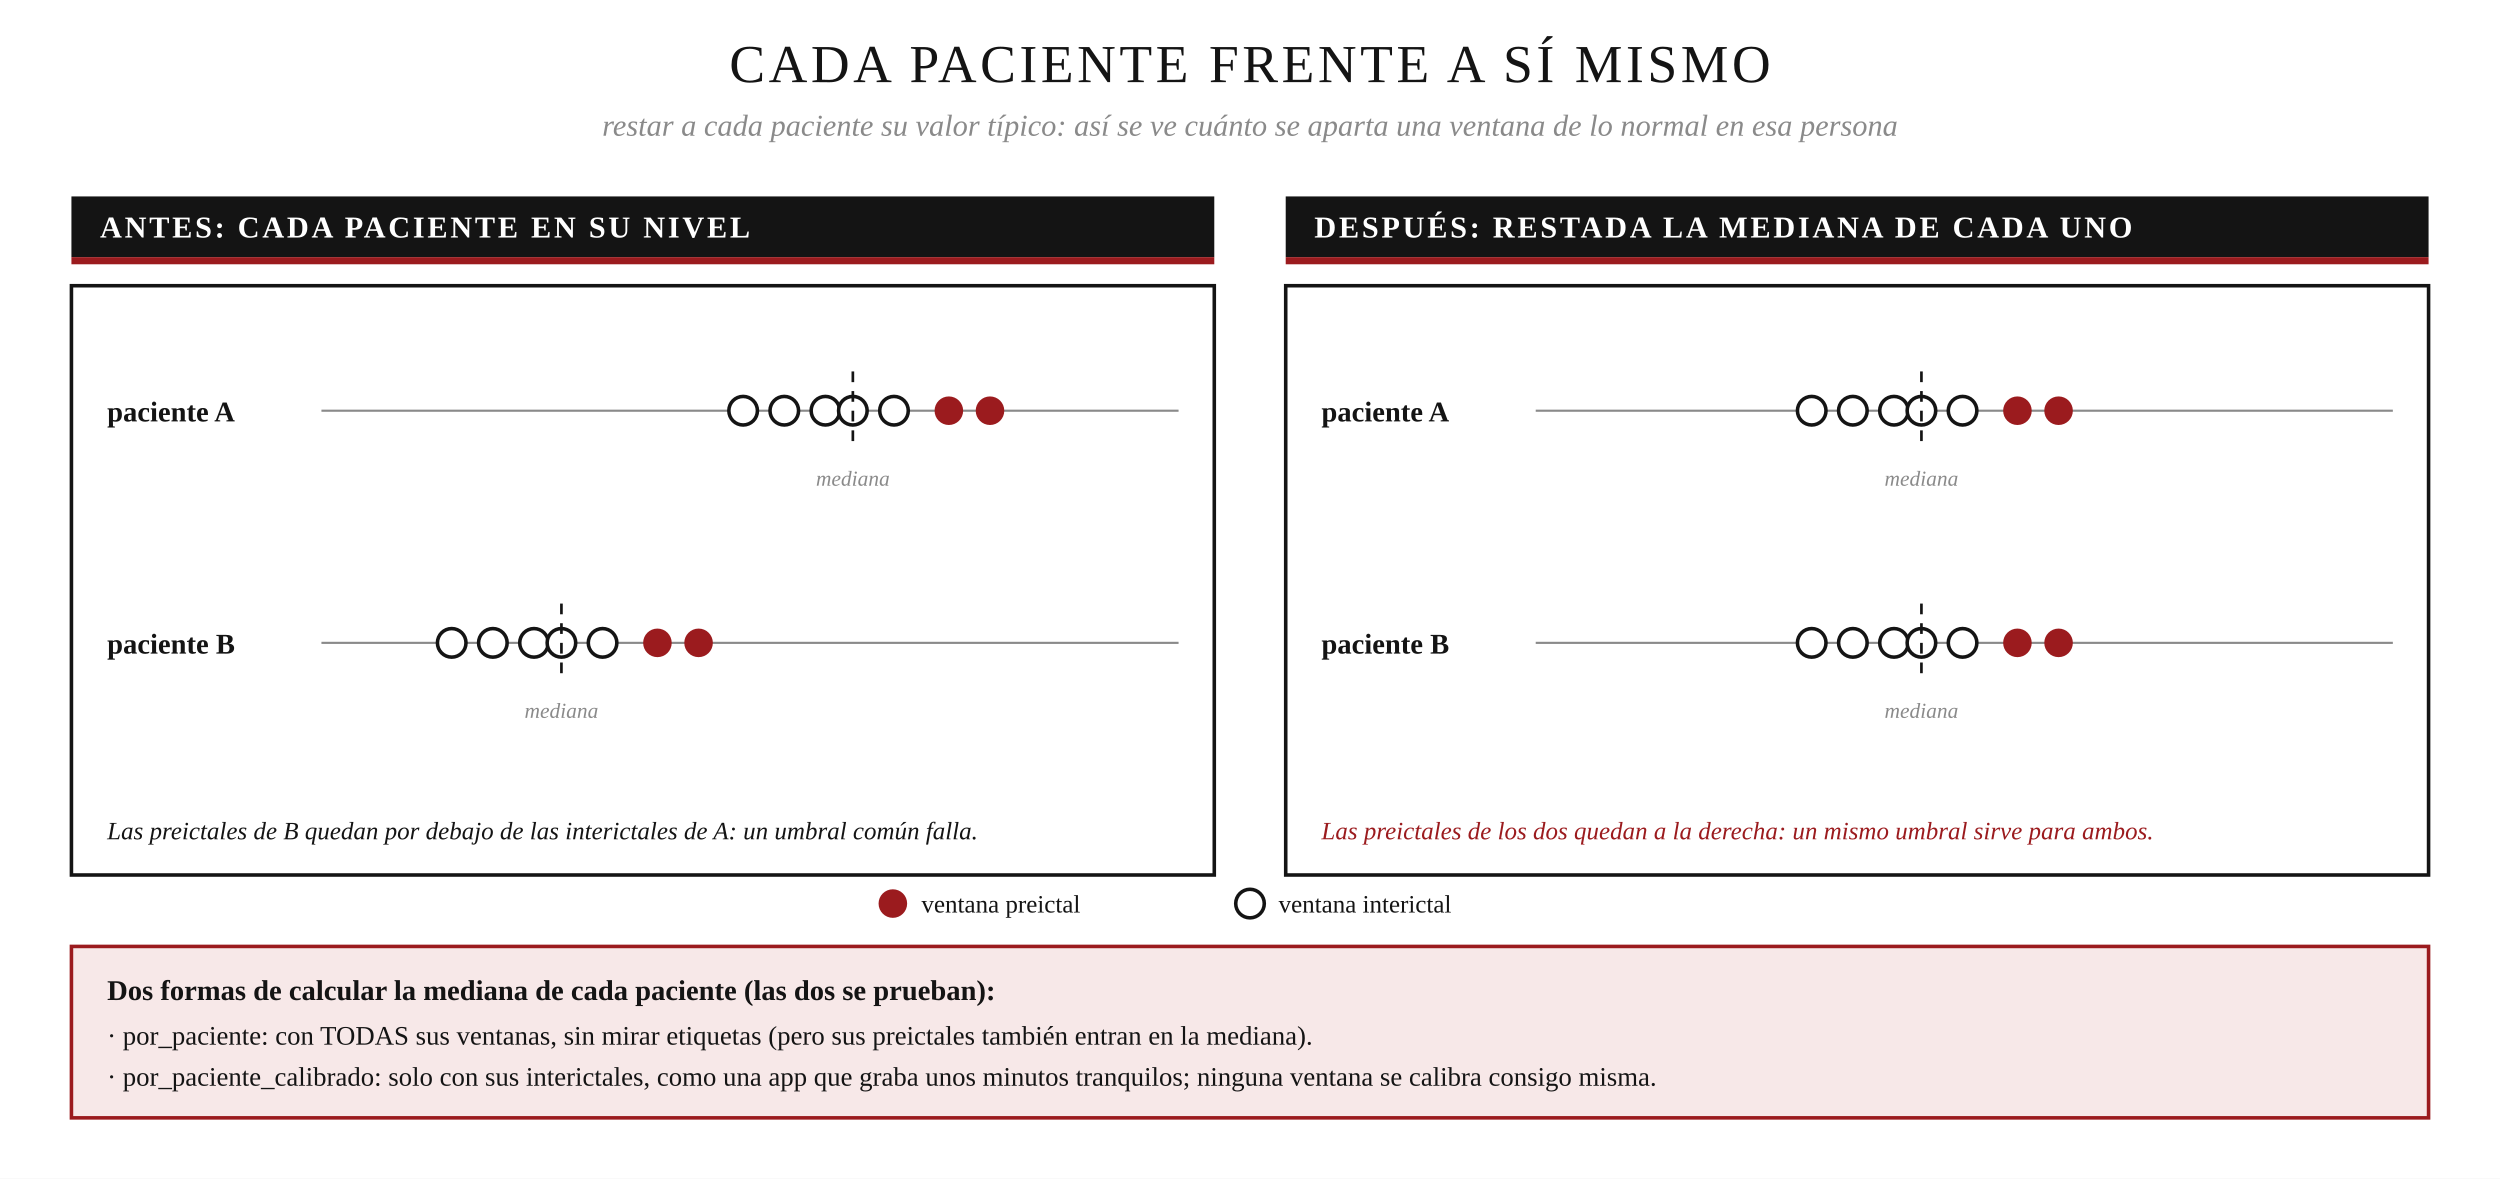
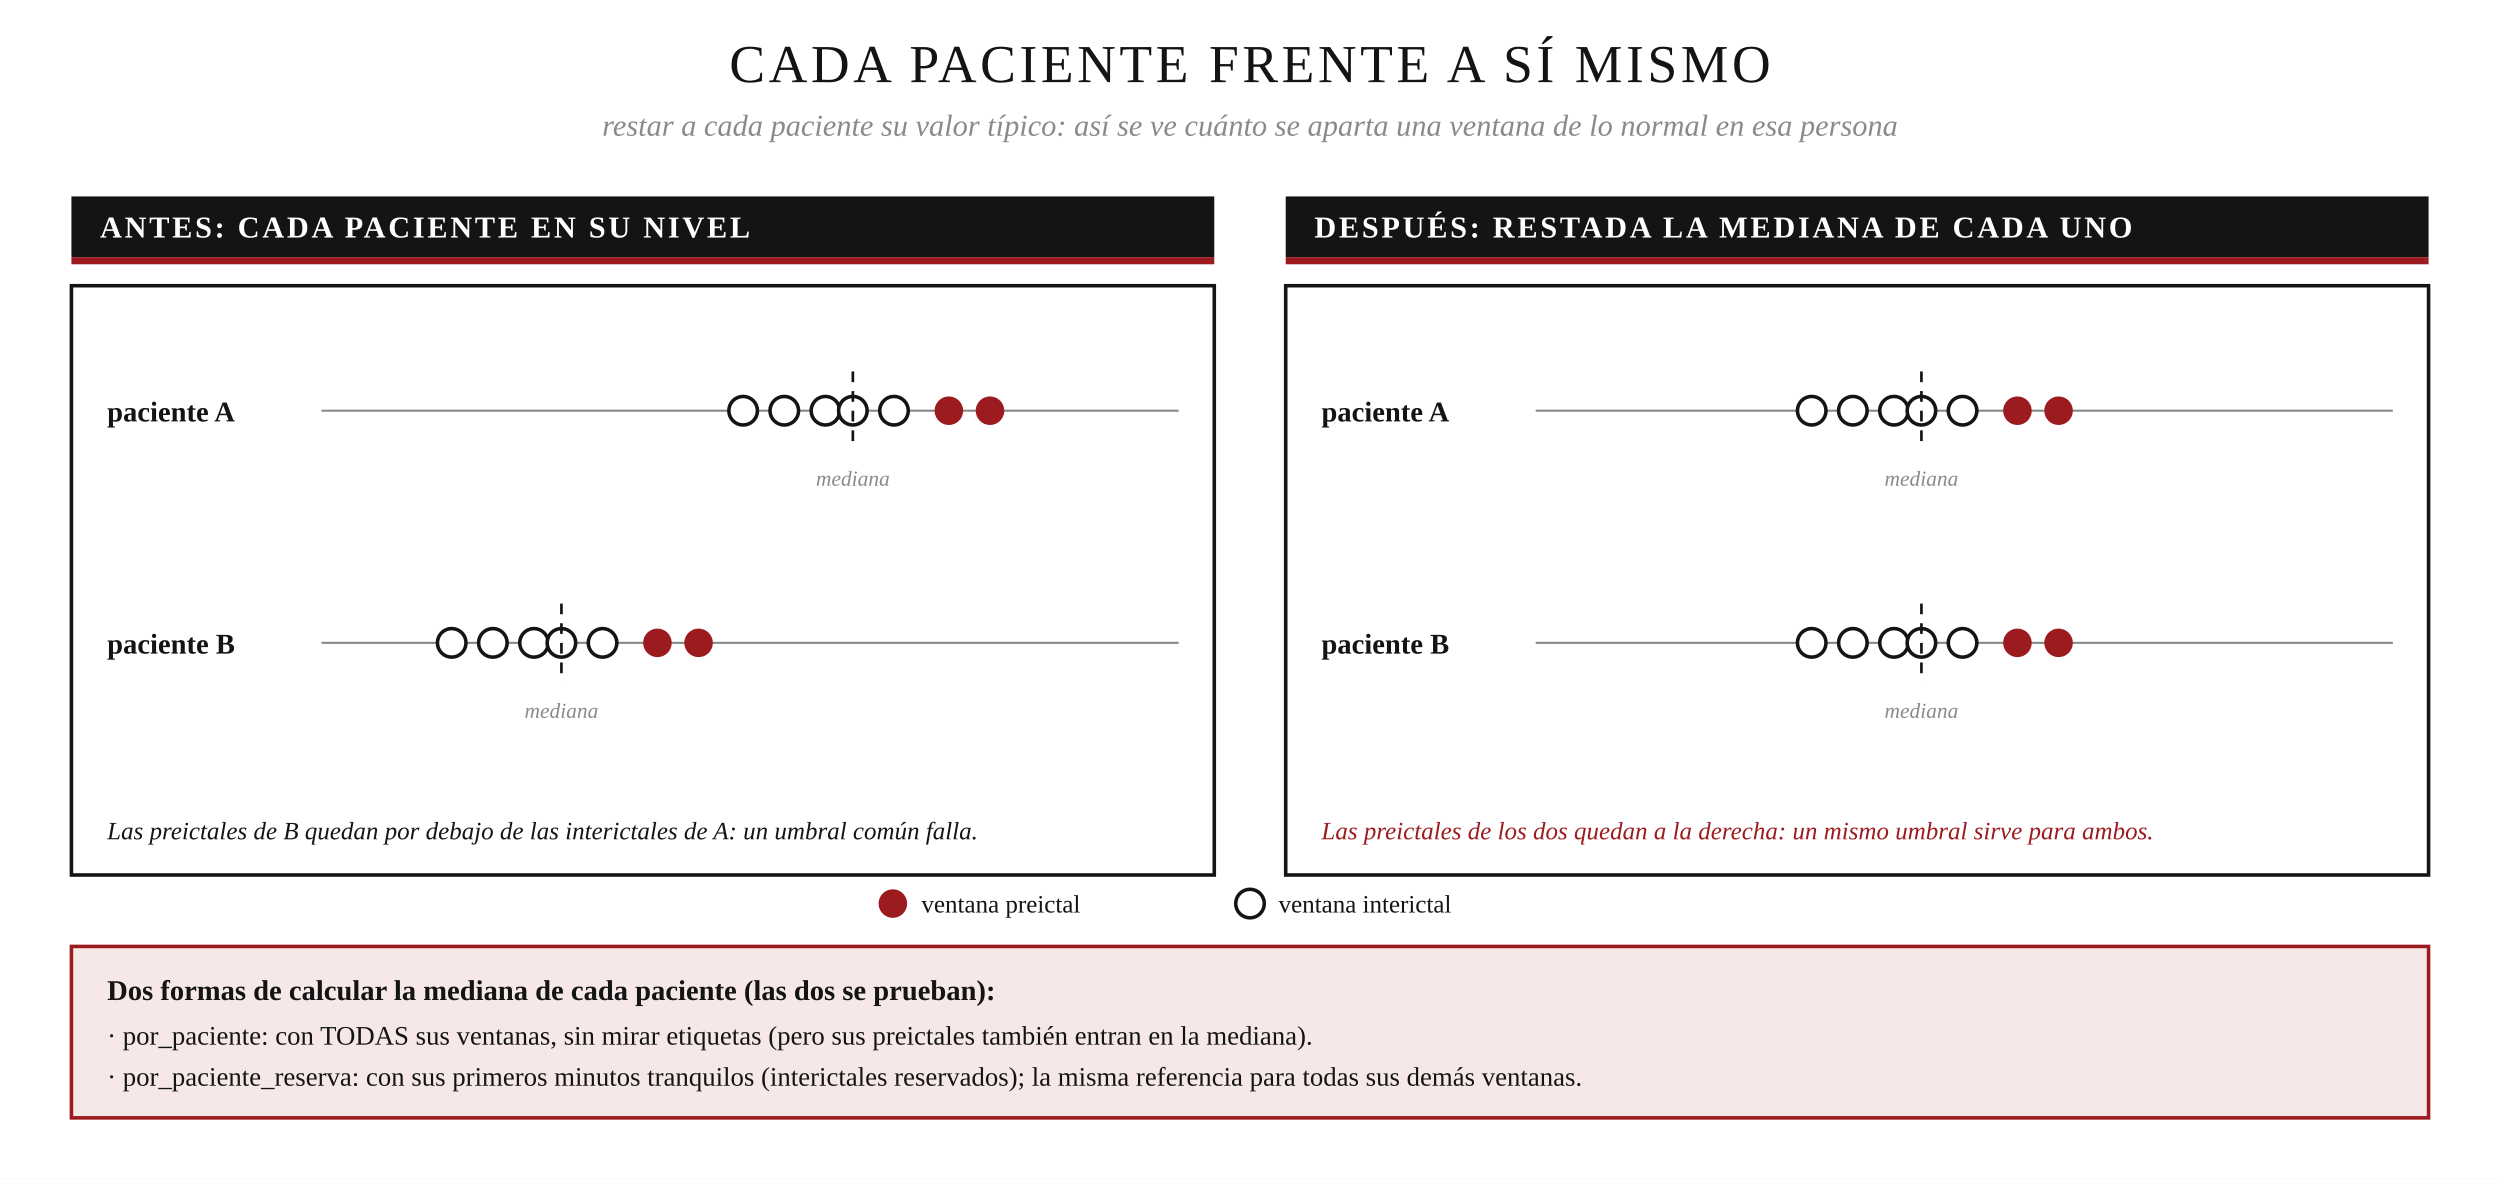
<svg xmlns="http://www.w3.org/2000/svg" width="1400" height="660" viewBox="0 0 1400 660" font-family="'Times New Roman', Times, 'Liberation Serif', 'Nimbus Roman', serif">
  <defs>
    <marker id="fN" viewBox="0 0 10 10" refX="9" refY="5" markerWidth="8" markerHeight="8" orient="auto-start-reverse">
      <path d="M0,0 L10,5 L0,10 z" fill="#141414" />
    </marker>
    <marker id="fR" viewBox="0 0 10 10" refX="9" refY="5" markerWidth="8" markerHeight="8" orient="auto-start-reverse">
      <path d="M0,0 L10,5 L0,10 z" fill="#9b1b1e" />
    </marker>
  </defs>
  <rect width="1400" height="660" fill="#ffffff" />
  <text x="700.0" y="46" font-size="30" text-anchor="middle" fill="#141414" font-weight="normal" font-style="normal" letter-spacing="2">CADA PACIENTE FRENTE A SÍ MISMO</text>
  <text x="700.0" y="76" font-size="17" text-anchor="middle" fill="#8a8a8a" font-weight="normal" font-style="italic">restar a cada paciente su valor típico: así se ve cuánto se aparta una ventana de lo normal en esa persona</text>
  <rect x="40" y="110" width="640" height="34" rx="0" fill="#141414" stroke="#141414" stroke-width="0" />
  <rect x="40" y="144" width="640" height="4" rx="0" fill="#9b1b1e" stroke="#9b1b1e" stroke-width="0" />
  <text x="56" y="133" font-size="17" text-anchor="start" fill="#ffffff" font-weight="bold" font-style="normal" letter-spacing="1.5">ANTES: CADA PACIENTE EN SU NIVEL</text>
  <rect x="40" y="160" width="640" height="330" rx="0" fill="#ffffff" stroke="#141414" stroke-width="2" />
  <text x="60" y="236" font-size="16" text-anchor="start" fill="#141414" font-weight="bold" font-style="normal">paciente A</text>
  <line x1="180" y1="230" x2="660" y2="230" stroke="#8a8a8a" stroke-width="1.2" />
  <circle cx="416.16" cy="230" r="8" fill="#ffffff" stroke="#141414" stroke-width="2" />
  <circle cx="439.2" cy="230" r="8" fill="#ffffff" stroke="#141414" stroke-width="2" />
  <circle cx="462.24" cy="230" r="8" fill="#ffffff" stroke="#141414" stroke-width="2" />
  <circle cx="477.6" cy="230" r="8" fill="#ffffff" stroke="#141414" stroke-width="2" />
  <circle cx="500.64" cy="230" r="8" fill="#ffffff" stroke="#141414" stroke-width="2" />
  <circle cx="531.36" cy="230" r="8" fill="#9b1b1e" />
  <circle cx="554.4" cy="230" r="8" fill="#9b1b1e" />
  <line x1="477.6" y1="208" x2="477.6" y2="252" stroke="#141414" stroke-width="1.5" stroke-dasharray="6,5" />
  <text x="477.6" y="272" font-size="12" text-anchor="middle" fill="#8a8a8a" font-weight="normal" font-style="italic">mediana</text>
  <text x="60" y="366" font-size="16" text-anchor="start" fill="#141414" font-weight="bold" font-style="normal">paciente B</text>
  <line x1="180" y1="360" x2="660" y2="360" stroke="#8a8a8a" stroke-width="1.2" />
  <circle cx="252.96" cy="360" r="8" fill="#ffffff" stroke="#141414" stroke-width="2" />
  <circle cx="276.0" cy="360" r="8" fill="#ffffff" stroke="#141414" stroke-width="2" />
  <circle cx="299.04" cy="360" r="8" fill="#ffffff" stroke="#141414" stroke-width="2" />
  <circle cx="314.4" cy="360" r="8" fill="#ffffff" stroke="#141414" stroke-width="2" />
  <circle cx="337.44" cy="360" r="8" fill="#ffffff" stroke="#141414" stroke-width="2" />
  <circle cx="368.16" cy="360" r="8" fill="#9b1b1e" />
  <circle cx="391.2" cy="360" r="8" fill="#9b1b1e" />
  <line x1="314.4" y1="338" x2="314.4" y2="382" stroke="#141414" stroke-width="1.5" stroke-dasharray="6,5" />
  <text x="314.4" y="402" font-size="12" text-anchor="middle" fill="#8a8a8a" font-weight="normal" font-style="italic">mediana</text>
  <text x="60" y="470" font-size="14" text-anchor="start" fill="#141414" font-weight="normal" font-style="italic">Las preictales de B quedan por debajo de las interictales de A: un umbral común falla.</text>
  <rect x="720" y="110" width="640" height="34" rx="0" fill="#141414" stroke="#141414" stroke-width="0" />
  <rect x="720" y="144" width="640" height="4" rx="0" fill="#9b1b1e" stroke="#9b1b1e" stroke-width="0" />
  <text x="736" y="133" font-size="17" text-anchor="start" fill="#ffffff" font-weight="bold" font-style="normal" letter-spacing="1.5">DESPUÉS: RESTADA LA MEDIANA DE CADA UNO</text>
  <rect x="720" y="160" width="640" height="330" rx="0" fill="#ffffff" stroke="#141414" stroke-width="2" />
  <text x="740" y="236" font-size="16" text-anchor="start" fill="#141414" font-weight="bold" font-style="normal">paciente A</text>
  <line x1="860" y1="230" x2="1340" y2="230" stroke="#8a8a8a" stroke-width="1.2" />
  <circle cx="1014.56" cy="230" r="8" fill="#ffffff" stroke="#141414" stroke-width="2" />
  <circle cx="1037.6" cy="230" r="8" fill="#ffffff" stroke="#141414" stroke-width="2" />
  <circle cx="1060.64" cy="230" r="8" fill="#ffffff" stroke="#141414" stroke-width="2" />
  <circle cx="1076.0" cy="230" r="8" fill="#ffffff" stroke="#141414" stroke-width="2" />
  <circle cx="1099.04" cy="230" r="8" fill="#ffffff" stroke="#141414" stroke-width="2" />
  <circle cx="1129.76" cy="230" r="8" fill="#9b1b1e" />
  <circle cx="1152.8" cy="230" r="8" fill="#9b1b1e" />
  <line x1="1076.0" y1="208" x2="1076.0" y2="252" stroke="#141414" stroke-width="1.5" stroke-dasharray="6,5" />
  <text x="1076.0" y="272" font-size="12" text-anchor="middle" fill="#8a8a8a" font-weight="normal" font-style="italic">mediana</text>
  <text x="740" y="366" font-size="16" text-anchor="start" fill="#141414" font-weight="bold" font-style="normal">paciente B</text>
  <line x1="860" y1="360" x2="1340" y2="360" stroke="#8a8a8a" stroke-width="1.2" />
  <circle cx="1014.56" cy="360" r="8" fill="#ffffff" stroke="#141414" stroke-width="2" />
  <circle cx="1037.6" cy="360" r="8" fill="#ffffff" stroke="#141414" stroke-width="2" />
  <circle cx="1060.64" cy="360" r="8" fill="#ffffff" stroke="#141414" stroke-width="2" />
  <circle cx="1076.0" cy="360" r="8" fill="#ffffff" stroke="#141414" stroke-width="2" />
  <circle cx="1099.04" cy="360" r="8" fill="#ffffff" stroke="#141414" stroke-width="2" />
  <circle cx="1129.76" cy="360" r="8" fill="#9b1b1e" />
  <circle cx="1152.8" cy="360" r="8" fill="#9b1b1e" />
  <line x1="1076.0" y1="338" x2="1076.0" y2="382" stroke="#141414" stroke-width="1.5" stroke-dasharray="6,5" />
  <text x="1076.0" y="402" font-size="12" text-anchor="middle" fill="#8a8a8a" font-weight="normal" font-style="italic">mediana</text>
  <text x="740" y="470" font-size="14" text-anchor="start" fill="#9b1b1e" font-weight="normal" font-style="italic">Las preictales de los dos quedan a la derecha: un mismo umbral sirve para ambos.</text>
  <circle cx="500" cy="506" r="8" fill="#9b1b1e" />
  <text x="516" y="511" font-size="14" text-anchor="start" fill="#141414" font-weight="normal" font-style="normal">ventana preictal</text>
  <circle cx="700" cy="506" r="8" fill="#ffffff" stroke="#141414" stroke-width="2" />
  <text x="716" y="511" font-size="14" text-anchor="start" fill="#141414" font-weight="normal" font-style="normal">ventana interictal</text>
  <rect x="40" y="530" width="1320" height="96" rx="0" fill="#f7e8e8" stroke="#9b1b1e" stroke-width="2" />
  <text x="60" y="560" font-size="16" text-anchor="start" fill="#141414" font-weight="bold" font-style="normal">Dos formas de calcular la mediana de cada paciente (las dos se prueban):</text>
  <text x="60" y="585" font-size="15" text-anchor="start" fill="#141414" font-weight="normal" font-style="normal">· por_paciente: con TODAS sus ventanas, sin mirar etiquetas (pero sus preictales también entran en la mediana).</text>
-   <text x="60" y="608" font-size="15" text-anchor="start" fill="#141414" font-weight="normal" font-style="normal">· por_paciente_calibrado: solo con sus interictales, como una app que graba unos minutos tranquilos; ninguna ventana se calibra consigo misma.</text>
+   <text x="60" y="608" font-size="15" text-anchor="start" fill="#141414" font-weight="normal" font-style="normal">· por_paciente_reserva: con sus primeros minutos tranquilos (interictales reservados); la misma referencia para todas sus demás ventanas.</text>
</svg>
